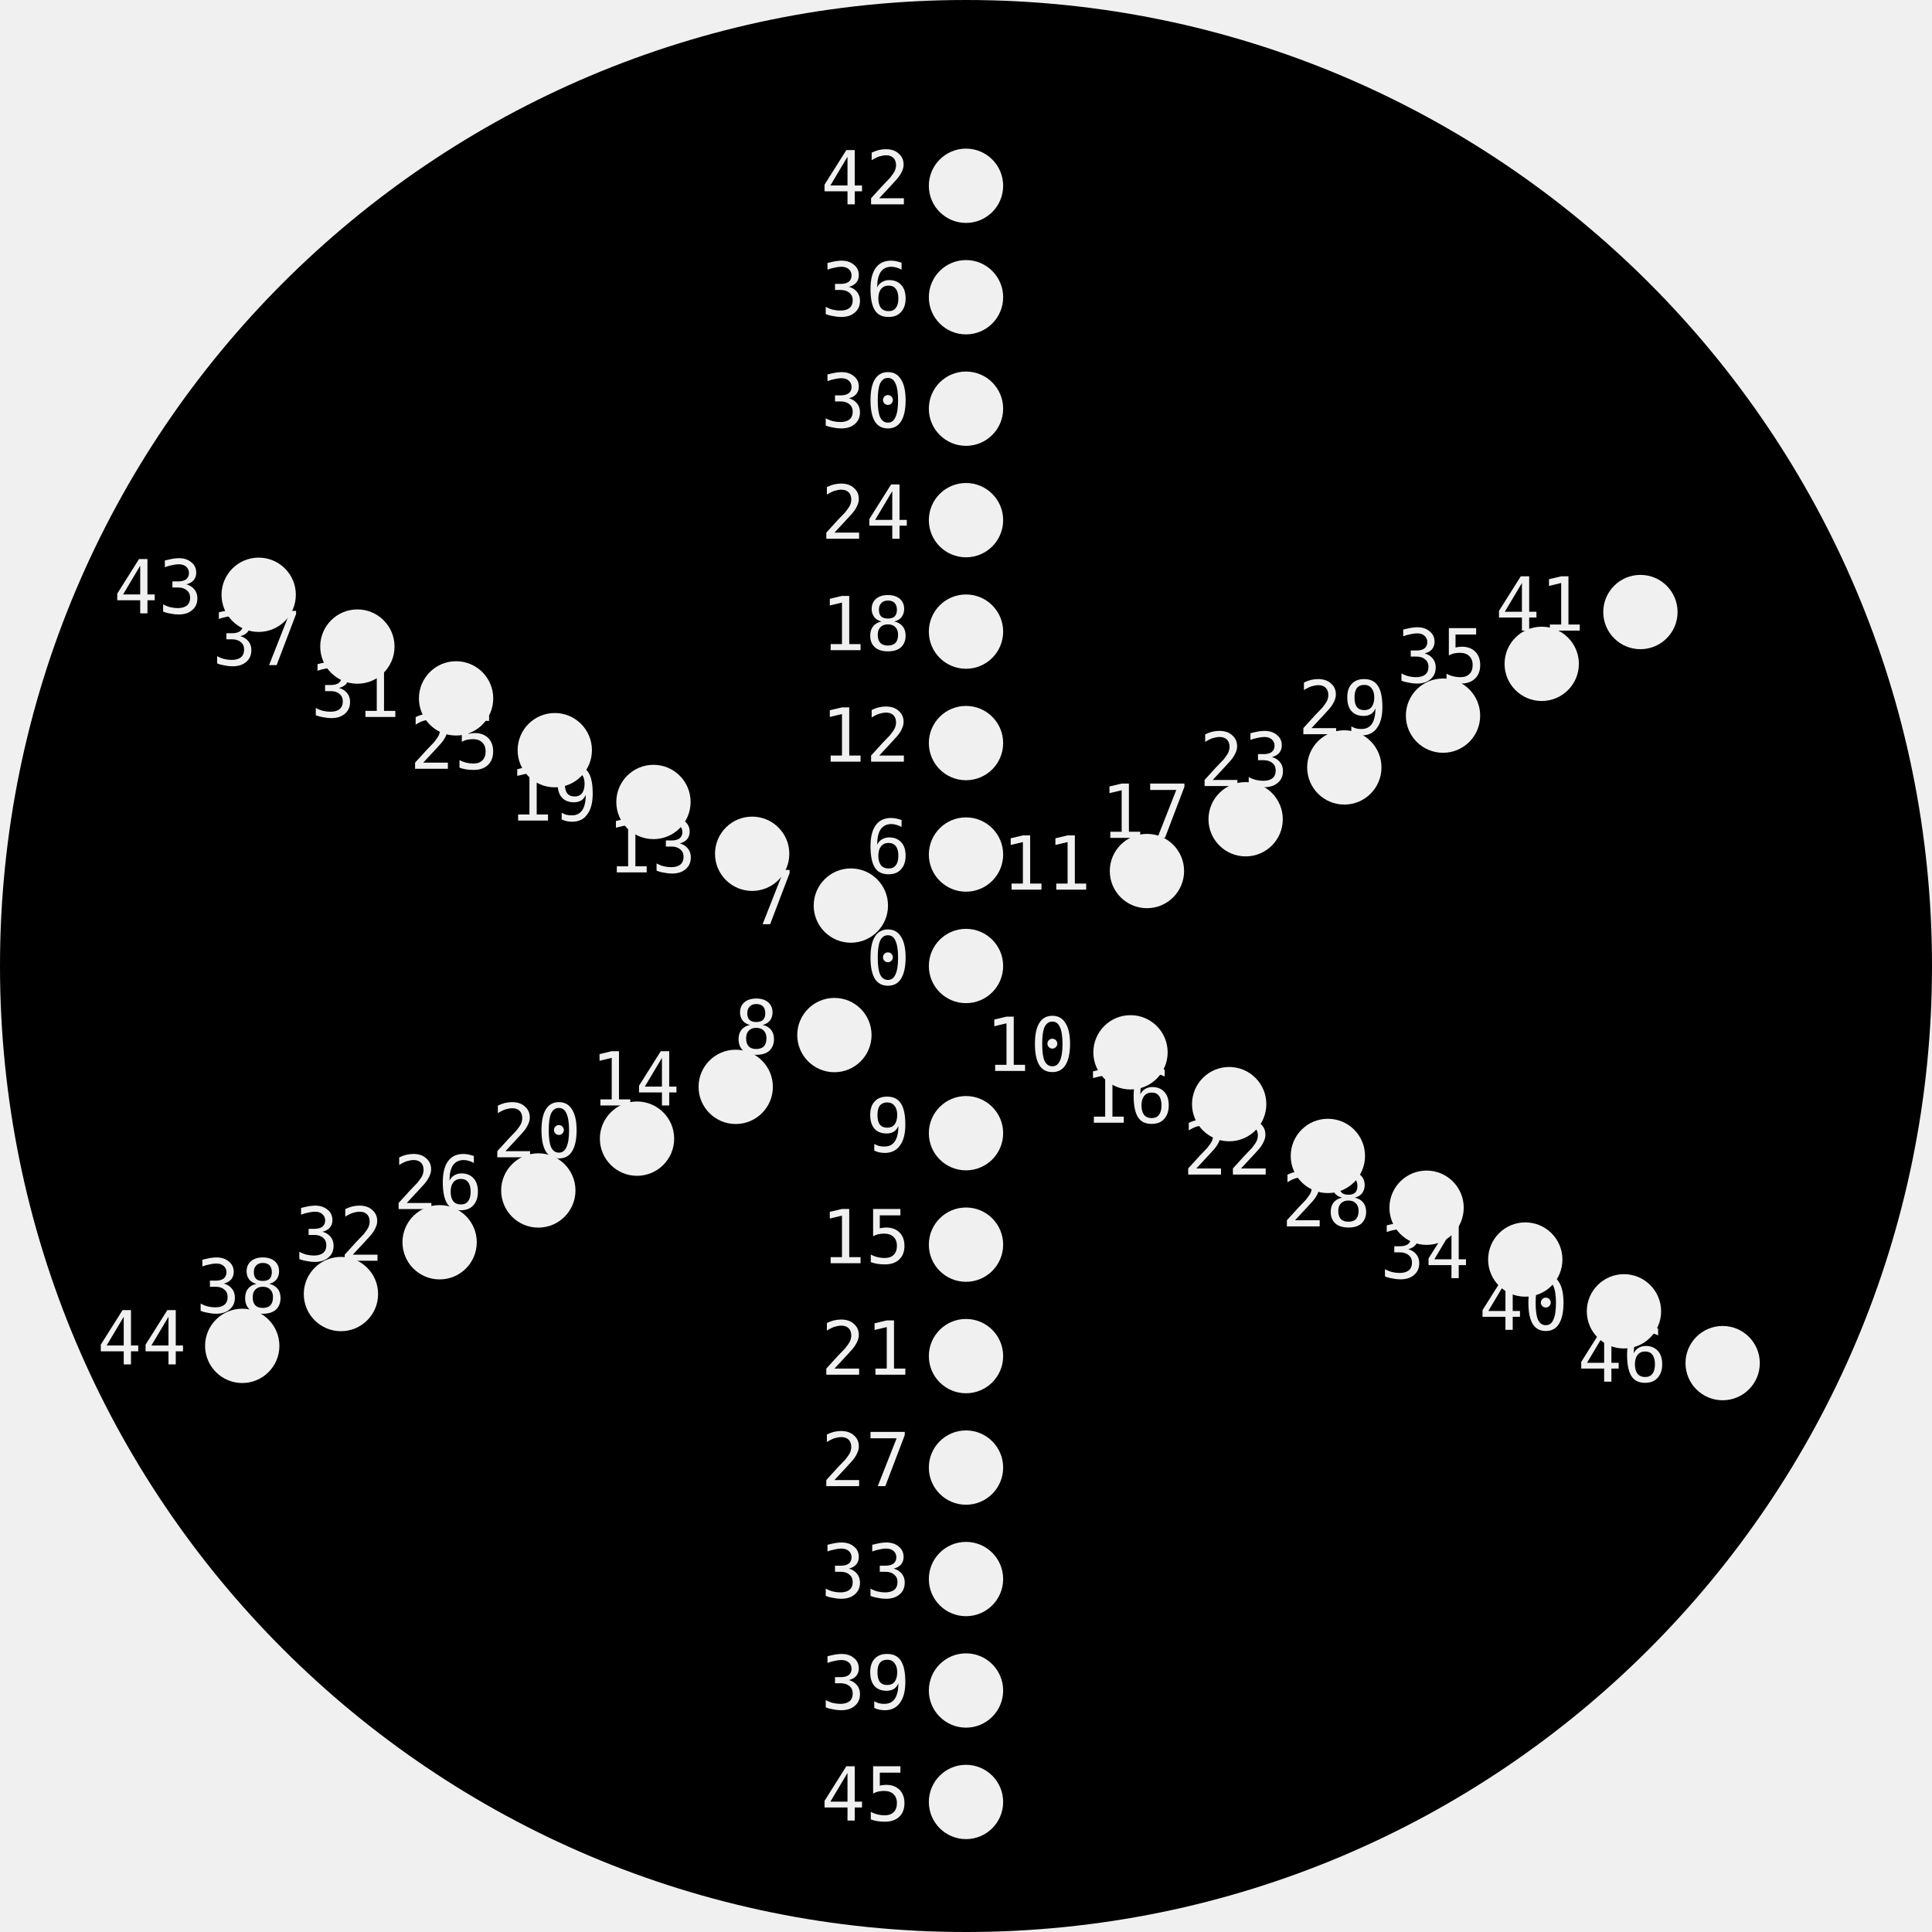
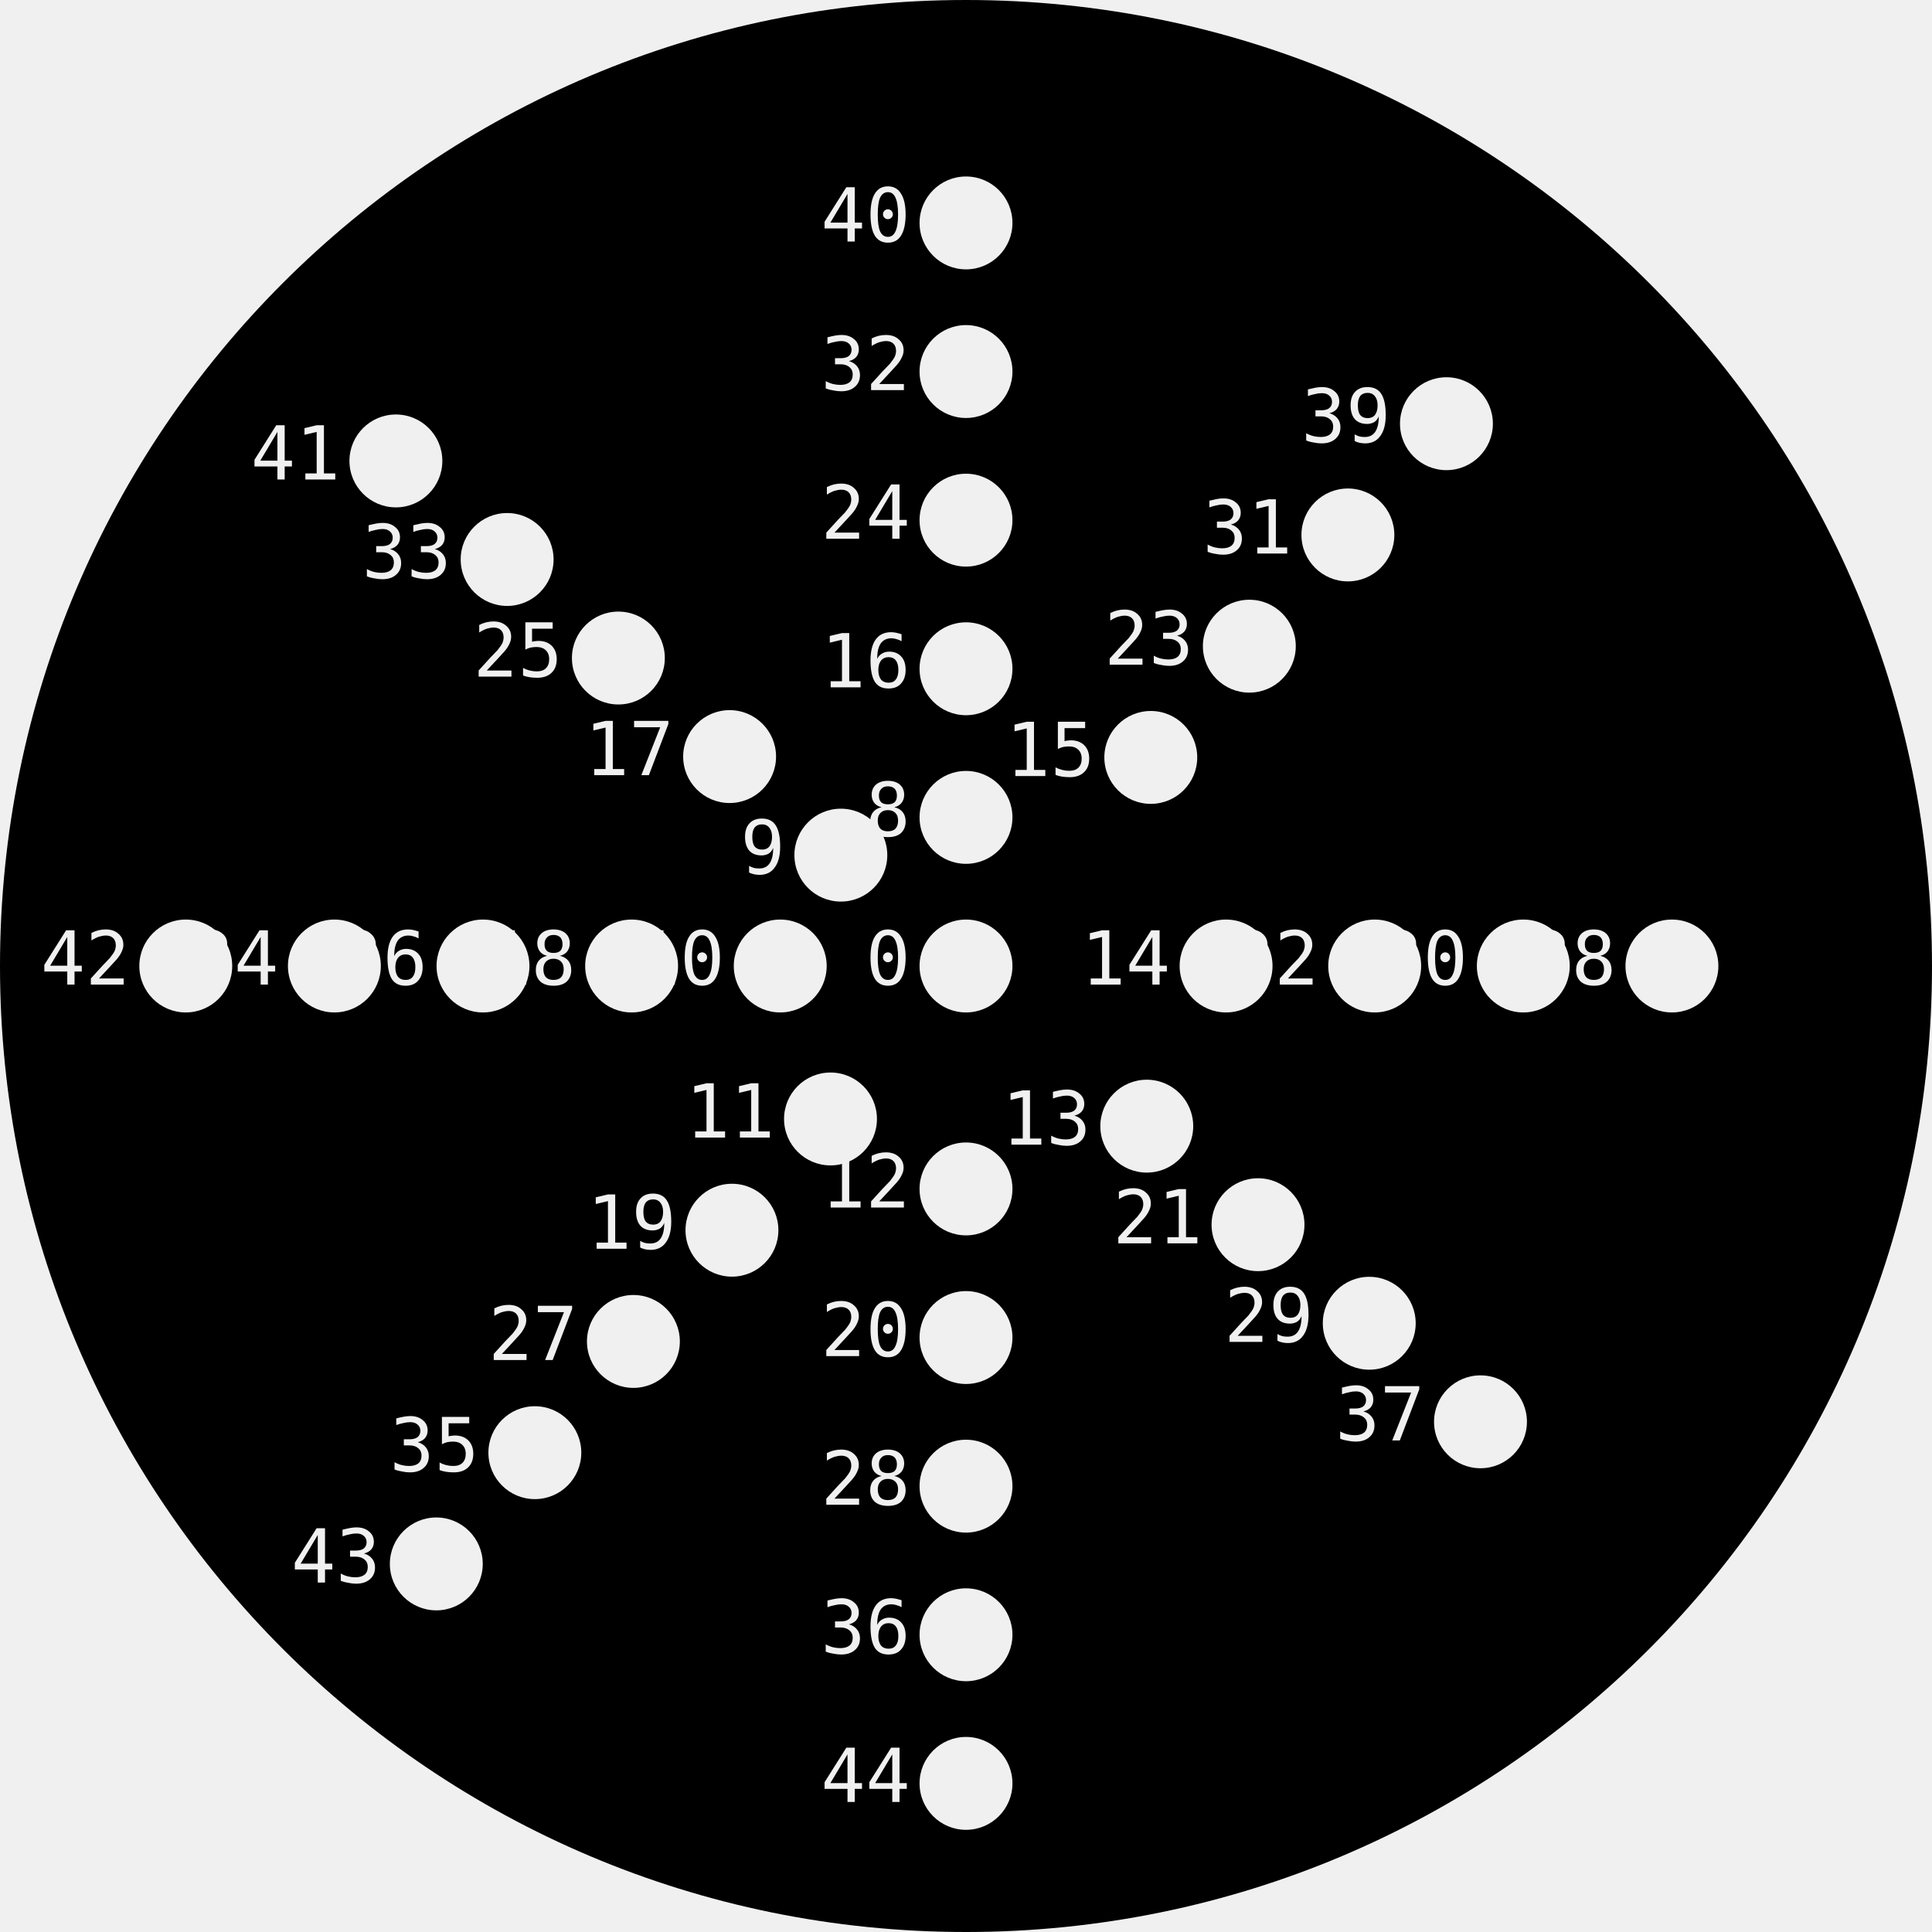
<svg xmlns="http://www.w3.org/2000/svg" xmlns:ns1="http://nathanfriend.io/inspiral">
  <style>
    text {
      font-family: monospace;
      font-size: 4px;
    }
  </style>
  <g>
    <mask id="holes">
      <rect width="100%" height="100%" fill="white" />
-       <circle cx="52" cy="52" r="2" ns1:hole-name="0" ns1:hole-text-position-angle="3.141592653589793" ns1:hole-text-rotation-angle="0" />
+       <circle cx="52" cy="52" r="2.5" ns1:hole-name="0" ns1:hole-text-position-angle="3.141592653589793" ns1:hole-text-rotation-angle="0" />
      <text x="49" y="53" text-anchor="end">0</text>
-       <circle cx="52" cy="46" r="2" ns1:hole-name="6" ns1:hole-text-position-angle="3.141592653589793" ns1:hole-text-rotation-angle="0" />
-       <text x="49" y="47" text-anchor="end">6</text>
-       <circle cx="52" cy="40" r="2" ns1:hole-name="12" ns1:hole-text-position-angle="3.141592653589793" ns1:hole-text-rotation-angle="0" />
-       <text x="49" y="41" text-anchor="end">12</text>
-       <circle cx="52" cy="34" r="2" ns1:hole-name="18" ns1:hole-text-position-angle="3.141592653589793" ns1:hole-text-rotation-angle="0" />
-       <text x="49" y="35" text-anchor="end">18</text>
-       <circle cx="52" cy="28" r="2" ns1:hole-name="24" ns1:hole-text-position-angle="3.141592653589793" ns1:hole-text-rotation-angle="0" />
+       <circle cx="52" cy="44" r="2.5" ns1:hole-name="8" ns1:hole-text-position-angle="3.141592653589793" ns1:hole-text-rotation-angle="0" />
+       <text x="49" y="45" text-anchor="end">8</text>
+       <circle cx="52" cy="36" r="2.5" ns1:hole-name="16" ns1:hole-text-position-angle="3.141592653589793" ns1:hole-text-rotation-angle="0" />
+       <text x="49" y="37" text-anchor="end">16</text>
+       <circle cx="52" cy="28" r="2.5" ns1:hole-name="24" ns1:hole-text-position-angle="3.141592653589793" ns1:hole-text-rotation-angle="0" />
      <text x="49" y="29" text-anchor="end">24</text>
-       <circle cx="52" cy="22" r="2" ns1:hole-name="30" ns1:hole-text-position-angle="3.141592653589793" ns1:hole-text-rotation-angle="0" />
-       <text x="49" y="23" text-anchor="end">30</text>
-       <circle cx="52" cy="16" r="2" ns1:hole-name="36" ns1:hole-text-position-angle="3.141592653589793" ns1:hole-text-rotation-angle="0" />
-       <text x="49" y="17" text-anchor="end">36</text>
-       <circle cx="52" cy="10" r="2" ns1:hole-name="42" ns1:hole-text-position-angle="3.141592653589793" ns1:hole-text-rotation-angle="0" />
-       <text x="49" y="11" text-anchor="end">42</text>
-       <circle cx="45.802" cy="48.747" r="2" ns1:hole-name="7" ns1:hole-text-position-angle="4.229067033678568" ns1:hole-text-rotation-angle="1.0874743800887745" />
-       <text x="42.802" y="49.747" text-anchor="end">7</text>
-       <circle cx="40.489" cy="45.959" r="2" ns1:hole-name="13" ns1:hole-text-position-angle="4.229067033678568" ns1:hole-text-rotation-angle="1.0874743800887745" />
-       <text x="37.489" y="46.959" text-anchor="end">13</text>
-       <circle cx="35.176" cy="43.17" r="2" ns1:hole-name="19" ns1:hole-text-position-angle="4.229067033678568" ns1:hole-text-rotation-angle="1.0874743800887745" />
-       <text x="32.176" y="44.17" text-anchor="end">19</text>
-       <circle cx="29.864" cy="40.382" r="2" ns1:hole-name="25" ns1:hole-text-position-angle="4.229067033678568" ns1:hole-text-rotation-angle="1.0874743800887745" />
-       <text x="26.864" y="41.382" text-anchor="end">25</text>
-       <circle cx="24.551" cy="37.594" r="2" ns1:hole-name="31" ns1:hole-text-position-angle="4.229067033678568" ns1:hole-text-rotation-angle="1.0874743800887745" />
-       <text x="21.551" y="38.594" text-anchor="end">31</text>
-       <circle cx="19.238" cy="34.805" r="2" ns1:hole-name="37" ns1:hole-text-position-angle="4.229067033678568" ns1:hole-text-rotation-angle="1.0874743800887745" />
-       <text x="16.238" y="35.805" text-anchor="end">37</text>
-       <circle cx="13.925" cy="32.017" r="2" ns1:hole-name="43" ns1:hole-text-position-angle="4.229067033678568" ns1:hole-text-rotation-angle="1.0874743800887745" />
-       <text x="10.925" y="33.017" text-anchor="end">43</text>
-       <circle cx="44.916" cy="55.718" r="2" ns1:hole-name="8" ns1:hole-text-position-angle="5.195710927090811" ns1:hole-text-rotation-angle="2.0541182735010186" />
-       <text x="41.916" y="56.718" text-anchor="end">8</text>
-       <circle cx="39.604" cy="58.506" r="2" ns1:hole-name="14" ns1:hole-text-position-angle="5.195710927090811" ns1:hole-text-rotation-angle="2.0541182735010186" />
-       <text x="36.604" y="59.506" text-anchor="end">14</text>
-       <circle cx="34.291" cy="61.294" r="2" ns1:hole-name="20" ns1:hole-text-position-angle="5.195710927090811" ns1:hole-text-rotation-angle="2.0541182735010186" />
-       <text x="31.291" y="62.294" text-anchor="end">20</text>
-       <circle cx="28.978" cy="64.083" r="2" ns1:hole-name="26" ns1:hole-text-position-angle="5.195710927090811" ns1:hole-text-rotation-angle="2.0541182735010186" />
-       <text x="25.978" y="65.083" text-anchor="end">26</text>
-       <circle cx="23.665" cy="66.871" r="2" ns1:hole-name="32" ns1:hole-text-position-angle="5.195710927090811" ns1:hole-text-rotation-angle="2.0541182735010186" />
-       <text x="20.665" y="67.871" text-anchor="end">32</text>
-       <circle cx="18.353" cy="69.659" r="2" ns1:hole-name="38" ns1:hole-text-position-angle="5.195710927090811" ns1:hole-text-rotation-angle="2.0541182735010186" />
-       <text x="15.353" y="70.659" text-anchor="end">38</text>
-       <circle cx="13.04" cy="72.448" r="2" ns1:hole-name="44" ns1:hole-text-position-angle="5.195710927090811" ns1:hole-text-rotation-angle="2.0541182735010186" />
-       <text x="10.04" y="73.448" text-anchor="end">44</text>
-       <circle cx="52" cy="61" r="2" ns1:hole-name="9" ns1:hole-text-position-angle="6.283185307179586" ns1:hole-text-rotation-angle="3.141592653589793" />
-       <text x="49" y="62" text-anchor="end">9</text>
-       <circle cx="52" cy="67" r="2" ns1:hole-name="15" ns1:hole-text-position-angle="6.283185307179586" ns1:hole-text-rotation-angle="3.141592653589793" />
-       <text x="49" y="68" text-anchor="end">15</text>
-       <circle cx="52" cy="73" r="2" ns1:hole-name="21" ns1:hole-text-position-angle="6.283185307179586" ns1:hole-text-rotation-angle="3.141592653589793" />
-       <text x="49" y="74" text-anchor="end">21</text>
-       <circle cx="52" cy="79" r="2" ns1:hole-name="27" ns1:hole-text-position-angle="6.283185307179586" ns1:hole-text-rotation-angle="3.141592653589793" />
-       <text x="49" y="80" text-anchor="end">27</text>
-       <circle cx="52" cy="85" r="2" ns1:hole-name="33" ns1:hole-text-position-angle="6.283185307179586" ns1:hole-text-rotation-angle="3.141592653589793" />
-       <text x="49" y="86" text-anchor="end">33</text>
-       <circle cx="52" cy="91" r="2" ns1:hole-name="39" ns1:hole-text-position-angle="6.283185307179586" ns1:hole-text-rotation-angle="3.141592653589793" />
-       <text x="49" y="92" text-anchor="end">39</text>
-       <circle cx="52" cy="97" r="2" ns1:hole-name="45" ns1:hole-text-position-angle="6.283185307179586" ns1:hole-text-rotation-angle="3.141592653589793" />
-       <text x="49" y="98" text-anchor="end">45</text>
-       <circle cx="60.855" cy="56.647" r="2" ns1:hole-name="10" ns1:hole-text-position-angle="7.37065968726836" ns1:hole-text-rotation-angle="4.229067033678567" />
-       <text x="57.855" y="57.647" text-anchor="end">10</text>
-       <circle cx="66.167" cy="59.436" r="2" ns1:hole-name="16" ns1:hole-text-position-angle="7.37065968726836" ns1:hole-text-rotation-angle="4.229067033678567" />
-       <text x="63.167" y="60.436" text-anchor="end">16</text>
-       <circle cx="71.48" cy="62.224" r="2" ns1:hole-name="22" ns1:hole-text-position-angle="7.37065968726836" ns1:hole-text-rotation-angle="4.229067033678567" />
-       <text x="68.48" y="63.224" text-anchor="end">22</text>
-       <circle cx="76.793" cy="65.012" r="2" ns1:hole-name="28" ns1:hole-text-position-angle="7.37065968726836" ns1:hole-text-rotation-angle="4.229067033678567" />
-       <text x="73.793" y="66.012" text-anchor="end">28</text>
-       <circle cx="82.106" cy="67.801" r="2" ns1:hole-name="34" ns1:hole-text-position-angle="7.37065968726836" ns1:hole-text-rotation-angle="4.229067033678567" />
-       <text x="79.106" y="68.801" text-anchor="end">34</text>
-       <circle cx="87.418" cy="70.589" r="2" ns1:hole-name="40" ns1:hole-text-position-angle="7.37065968726836" ns1:hole-text-rotation-angle="4.229067033678567" />
-       <text x="84.418" y="71.589" text-anchor="end">40</text>
-       <circle cx="92.731" cy="73.377" r="2" ns1:hole-name="46" ns1:hole-text-position-angle="7.37065968726836" ns1:hole-text-rotation-angle="4.229067033678567" />
-       <text x="89.731" y="74.377" text-anchor="end">46</text>
-       <circle cx="61.74" cy="46.888" r="2" ns1:hole-name="11" ns1:hole-text-position-angle="8.337303580680604" ns1:hole-text-rotation-angle="5.195710927090811" />
-       <text x="58.74" y="47.888" text-anchor="end">11</text>
-       <circle cx="67.053" cy="44.1" r="2" ns1:hole-name="17" ns1:hole-text-position-angle="8.337303580680604" ns1:hole-text-rotation-angle="5.195710927090811" />
-       <text x="64.053" y="45.1" text-anchor="end">17</text>
-       <circle cx="72.365" cy="41.311" r="2" ns1:hole-name="23" ns1:hole-text-position-angle="8.337303580680604" ns1:hole-text-rotation-angle="5.195710927090811" />
-       <text x="69.365" y="42.311" text-anchor="end">23</text>
-       <circle cx="77.678" cy="38.523" r="2" ns1:hole-name="29" ns1:hole-text-position-angle="8.337303580680604" ns1:hole-text-rotation-angle="5.195710927090811" />
-       <text x="74.678" y="39.523" text-anchor="end">29</text>
-       <circle cx="82.991" cy="35.735" r="2" ns1:hole-name="35" ns1:hole-text-position-angle="8.337303580680604" ns1:hole-text-rotation-angle="5.195710927090811" />
-       <text x="79.991" y="36.735" text-anchor="end">35</text>
-       <circle cx="88.304" cy="32.946" r="2" ns1:hole-name="41" ns1:hole-text-position-angle="8.337303580680604" ns1:hole-text-rotation-angle="5.195710927090811" />
-       <text x="85.304" y="33.946" text-anchor="end">41</text>
+       <circle cx="52" cy="20" r="2.5" ns1:hole-name="32" ns1:hole-text-position-angle="3.141592653589793" ns1:hole-text-rotation-angle="0" />
+       <text x="49" y="21" text-anchor="end">32</text>
+       <circle cx="52" cy="12" r="2.5" ns1:hole-name="40" ns1:hole-text-position-angle="3.141592653589793" ns1:hole-text-rotation-angle="0" />
+       <text x="49" y="13" text-anchor="end">40</text>
+       <circle cx="45.263" cy="46.032" r="2.5" ns1:hole-name="9" ns1:hole-text-position-angle="3.9874060603255064" ns1:hole-text-rotation-angle="0.8458134067357133" />
+       <text x="42.263" y="47.032" text-anchor="end">9</text>
+       <circle cx="39.275" cy="40.727" r="2.5" ns1:hole-name="17" ns1:hole-text-position-angle="3.9874060603255064" ns1:hole-text-rotation-angle="0.8458134067357133" />
+       <text x="36.275" y="41.727" text-anchor="end">17</text>
+       <circle cx="33.287" cy="35.422" r="2.5" ns1:hole-name="25" ns1:hole-text-position-angle="3.9874060603255064" ns1:hole-text-rotation-angle="0.8458134067357133" />
+       <text x="30.287" y="36.422" text-anchor="end">25</text>
+       <circle cx="27.299" cy="30.117" r="2.5" ns1:hole-name="33" ns1:hole-text-position-angle="3.9874060603255064" ns1:hole-text-rotation-angle="0.8458134067357133" />
+       <text x="24.299" y="31.117" text-anchor="end">33</text>
+       <circle cx="21.311" cy="24.812" r="2.5" ns1:hole-name="41" ns1:hole-text-position-angle="3.9874060603255064" ns1:hole-text-rotation-angle="0.8458134067357133" />
+       <text x="18.311" y="25.812" text-anchor="end">41</text>
+       <circle cx="42" cy="52" r="2.5" ns1:hole-name="10" ns1:hole-text-position-angle="4.71238898038469" ns1:hole-text-rotation-angle="1.5707963267948966" />
+       <text x="39" y="53" text-anchor="end">10</text>
+       <circle cx="34" cy="52" r="2.5" ns1:hole-name="18" ns1:hole-text-position-angle="4.71238898038469" ns1:hole-text-rotation-angle="1.5707963267948966" />
+       <text x="31" y="53" text-anchor="end">18</text>
+       <circle cx="26" cy="52" r="2.5" ns1:hole-name="26" ns1:hole-text-position-angle="4.71238898038469" ns1:hole-text-rotation-angle="1.5707963267948966" />
+       <text x="23" y="53" text-anchor="end">26</text>
+       <circle cx="18" cy="52" r="2.5" ns1:hole-name="34" ns1:hole-text-position-angle="4.71238898038469" ns1:hole-text-rotation-angle="1.5707963267948966" />
+       <text x="15" y="53" text-anchor="end">34</text>
+       <circle cx="10" cy="52" r="2.5" ns1:hole-name="42" ns1:hole-text-position-angle="4.71238898038469" ns1:hole-text-rotation-angle="1.5707963267948966" />
+       <text x="7" y="53" text-anchor="end">42</text>
+       <circle cx="44.706" cy="60.234" r="2.5" ns1:hole-name="11" ns1:hole-text-position-angle="5.558202387120403" ns1:hole-text-rotation-angle="2.41660973353061" />
+       <text x="41.706" y="61.234" text-anchor="end">11</text>
+       <circle cx="39.401" cy="66.222" r="2.5" ns1:hole-name="19" ns1:hole-text-position-angle="5.558202387120403" ns1:hole-text-rotation-angle="2.41660973353061" />
+       <text x="36.401" y="67.222" text-anchor="end">19</text>
+       <circle cx="34.096" cy="72.21" r="2.5" ns1:hole-name="27" ns1:hole-text-position-angle="5.558202387120403" ns1:hole-text-rotation-angle="2.41660973353061" />
+       <text x="31.096" y="73.21" text-anchor="end">27</text>
+       <circle cx="28.791" cy="78.198" r="2.5" ns1:hole-name="35" ns1:hole-text-position-angle="5.558202387120403" ns1:hole-text-rotation-angle="2.41660973353061" />
+       <text x="25.791" y="79.198" text-anchor="end">35</text>
+       <circle cx="23.486" cy="84.186" r="2.5" ns1:hole-name="43" ns1:hole-text-position-angle="5.558202387120403" ns1:hole-text-rotation-angle="2.41660973353061" />
+       <text x="20.486" y="85.186" text-anchor="end">43</text>
+       <circle cx="52" cy="64" r="2.5" ns1:hole-name="12" ns1:hole-text-position-angle="6.283185307179586" ns1:hole-text-rotation-angle="3.141592653589793" />
+       <text x="49" y="65" text-anchor="end">12</text>
+       <circle cx="52" cy="72" r="2.5" ns1:hole-name="20" ns1:hole-text-position-angle="6.283185307179586" ns1:hole-text-rotation-angle="3.141592653589793" />
+       <text x="49" y="73" text-anchor="end">20</text>
+       <circle cx="52" cy="80" r="2.5" ns1:hole-name="28" ns1:hole-text-position-angle="6.283185307179586" ns1:hole-text-rotation-angle="3.141592653589793" />
+       <text x="49" y="81" text-anchor="end">28</text>
+       <circle cx="52" cy="88" r="2.5" ns1:hole-name="36" ns1:hole-text-position-angle="6.283185307179586" ns1:hole-text-rotation-angle="3.141592653589793" />
+       <text x="49" y="89" text-anchor="end">36</text>
+       <circle cx="52" cy="96" r="2.5" ns1:hole-name="44" ns1:hole-text-position-angle="6.283185307179586" ns1:hole-text-rotation-angle="3.141592653589793" />
+       <text x="49" y="97" text-anchor="end">44</text>
+       <circle cx="61.731" cy="60.621" r="2.5" ns1:hole-name="13" ns1:hole-text-position-angle="7.1289987139152995" ns1:hole-text-rotation-angle="3.9874060603255064" />
+       <text x="58.731" y="61.621" text-anchor="end">13</text>
+       <circle cx="67.719" cy="65.926" r="2.5" ns1:hole-name="21" ns1:hole-text-position-angle="7.1289987139152995" ns1:hole-text-rotation-angle="3.9874060603255064" />
+       <text x="64.719" y="66.926" text-anchor="end">21</text>
+       <circle cx="73.707" cy="71.231" r="2.5" ns1:hole-name="29" ns1:hole-text-position-angle="7.1289987139152995" ns1:hole-text-rotation-angle="3.9874060603255064" />
+       <text x="70.707" y="72.231" text-anchor="end">29</text>
+       <circle cx="79.695" cy="76.536" r="2.5" ns1:hole-name="37" ns1:hole-text-position-angle="7.1289987139152995" ns1:hole-text-rotation-angle="3.9874060603255064" />
+       <text x="76.695" y="77.536" text-anchor="end">37</text>
+       <circle cx="66" cy="52" r="2.5" ns1:hole-name="14" ns1:hole-text-position-angle="7.853981633974483" ns1:hole-text-rotation-angle="4.71238898038469" />
+       <text x="63" y="53" text-anchor="end">14</text>
+       <circle cx="74" cy="52" r="2.5" ns1:hole-name="22" ns1:hole-text-position-angle="7.853981633974483" ns1:hole-text-rotation-angle="4.71238898038469" />
+       <text x="71" y="53" text-anchor="end">22</text>
+       <circle cx="82" cy="52" r="2.5" ns1:hole-name="30" ns1:hole-text-position-angle="7.853981633974483" ns1:hole-text-rotation-angle="4.71238898038469" />
+       <text x="79" y="53" text-anchor="end">30</text>
+       <circle cx="90" cy="52" r="2.5" ns1:hole-name="38" ns1:hole-text-position-angle="7.853981633974483" ns1:hole-text-rotation-angle="4.71238898038469" />
+       <text x="87" y="53" text-anchor="end">38</text>
+       <circle cx="61.947" cy="40.772" r="2.5" ns1:hole-name="15" ns1:hole-text-position-angle="8.699795040710196" ns1:hole-text-rotation-angle="5.558202387120403" />
+       <text x="58.947" y="41.772" text-anchor="end">15</text>
+       <circle cx="67.252" cy="34.784" r="2.5" ns1:hole-name="23" ns1:hole-text-position-angle="8.699795040710196" ns1:hole-text-rotation-angle="5.558202387120403" />
+       <text x="64.252" y="35.784" text-anchor="end">23</text>
+       <circle cx="72.557" cy="28.796" r="2.5" ns1:hole-name="31" ns1:hole-text-position-angle="8.699795040710196" ns1:hole-text-rotation-angle="5.558202387120403" />
+       <text x="69.557" y="29.796" text-anchor="end">31</text>
+       <circle cx="77.862" cy="22.808" r="2.5" ns1:hole-name="39" ns1:hole-text-position-angle="8.699795040710196" ns1:hole-text-rotation-angle="5.558202387120403" />
+       <text x="74.862" y="23.808" text-anchor="end">39</text>
    </mask>
    <path mask="url(#holes)" d="M 104 52              A 52 52 0 1 0 0 52              A 52 52 0 0 0 104 52              Z" />
  </g>
</svg>
